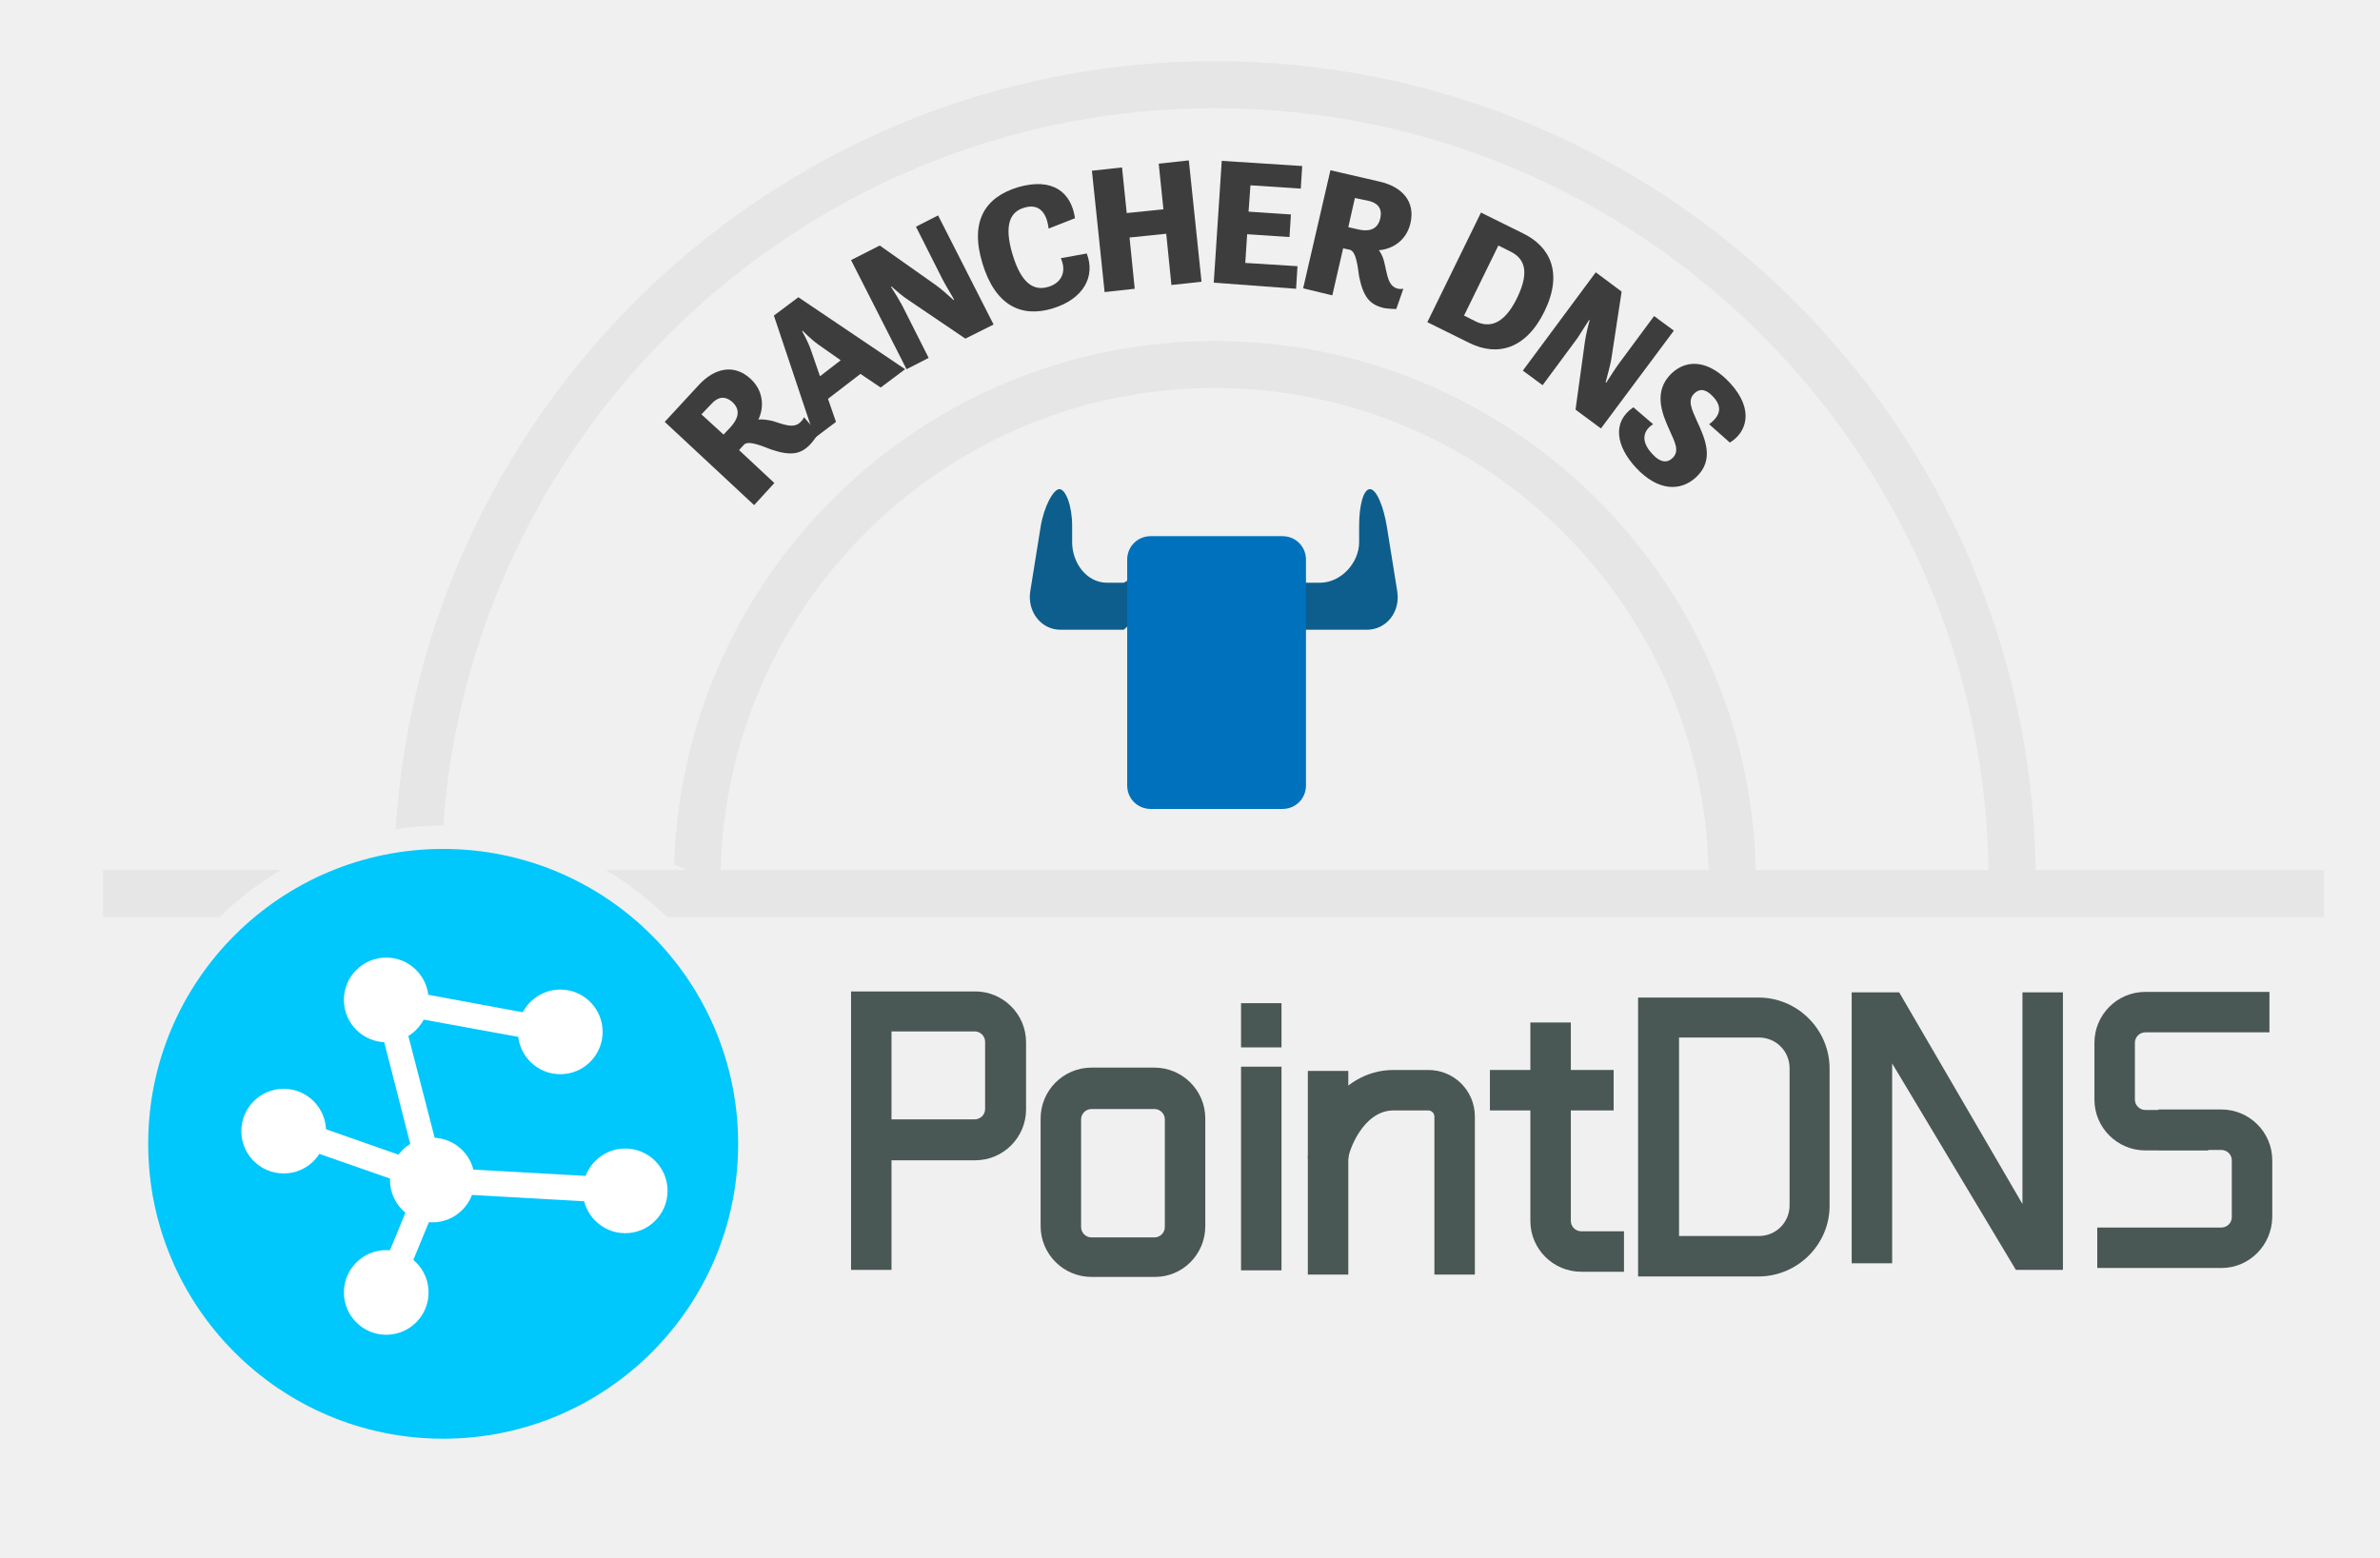
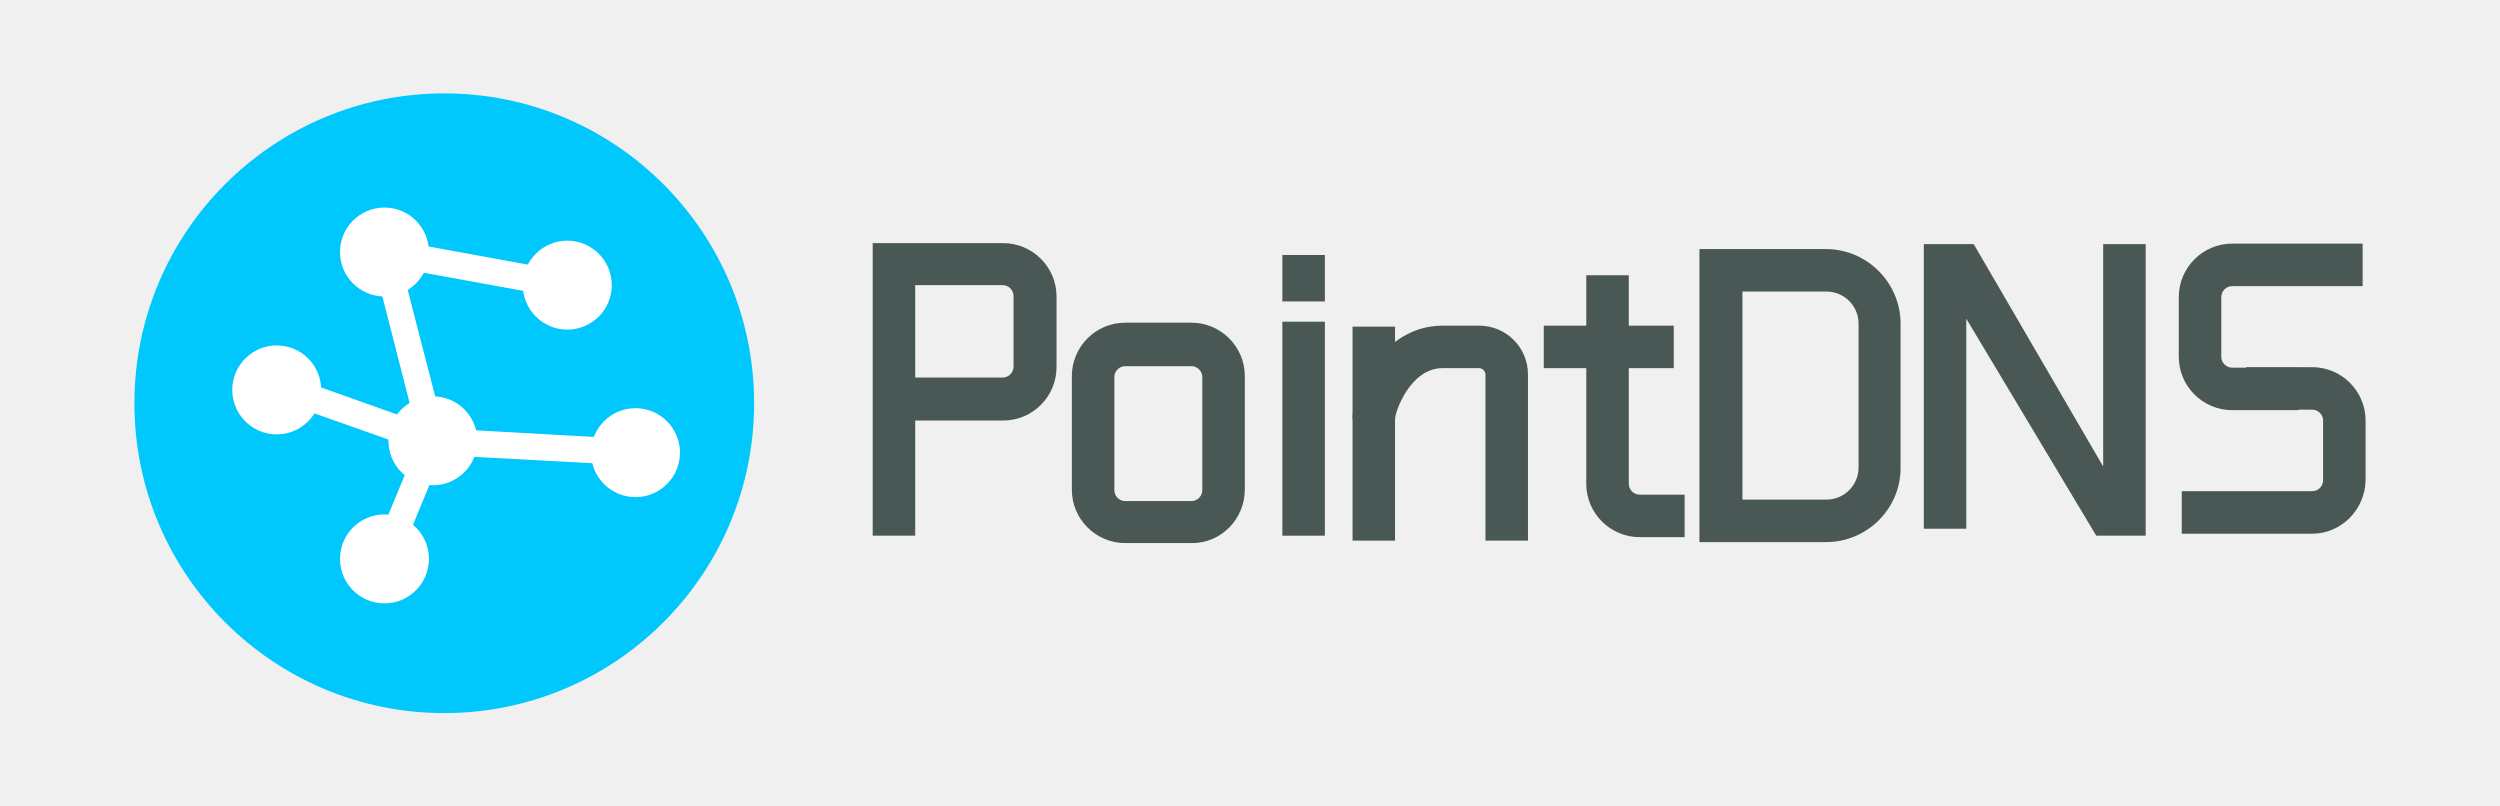
- <svg xmlns="http://www.w3.org/2000/svg" version="1.1" id="Layer_1" x="0px" y="0px" viewBox="-106 993.3 505.9 331.1" style="enable-background:new -106 993.3 505.9 331.1;" xml:space="preserve">
+ <svg xmlns="http://www.w3.org/2000/svg" version="1.1" id="Layer_1" x="0px" y="0px" viewBox="0 0 505.9 163.1" style="enable-background:new 0 0 505.9 163.1;" xml:space="preserve">
  <style type="text/css">
	.st0{fill:#00C7FC;}
- 	.st1{fill:#3D3D3D;}
- 	.st2{fill:#0D5E8C;}
- 	.st3{fill:#0071BC;}
- 	.st4{fill:#E6E6E6;}
- 	.st5{fill:#F7C94A;}
- 	.st6{fill:#313131;}
- 	.st7{fill:#414042;}
- 	.st8{fill-rule:evenodd;clip-rule:evenodd;fill:url(#SVGID_1_);}
- 	.st9{fill:#F68B1F;}
- 	.st10{fill-rule:evenodd;clip-rule:evenodd;fill:url(#SVGID_2_);}
- 	.st11{fill-rule:evenodd;clip-rule:evenodd;fill:#F68B1F;}
- 	.st12{fill:url(#SVGID_3_);}
- 	.st13{fill:url(#SVGID_4_);}
- 	.st14{fill:url(#SVGID_5_);}
- 	.st15{fill:url(#SVGID_6_);}
- 	.st16{fill-rule:evenodd;clip-rule:evenodd;fill:url(#SVGID_7_);}
- 	.st17{fill:#FFFFFF;}
- 	.st18{fill:none;stroke:#FFFFFF;stroke-width:10;stroke-miterlimit:10;}
- 	.st19{fill:none;stroke:#000000;stroke-width:4;stroke-miterlimit:10;}
- 	.st20{fill:none;stroke:#000000;stroke-width:4;stroke-linejoin:bevel;stroke-miterlimit:10;}
- 	.st21{fill:#495755;}
+ 	.st1{fill:#FFFFFF;}
+ 	.st2{fill:#495755;}
</style>
  <g>
-     <g>
-       <path class="st1" d="M35.3,1083l7.2-7.8c3.4-3.7,7.6-4.6,11.1-1.3c2.8,2.6,2.8,6.2,1.6,8.6c1-0.1,2,0.1,3,0.3    c2.3,0.7,4.6,1.8,6.1,0.1c0.4-0.4,0.6-0.9,0.6-0.9l3,3.5c0,0-0.7,1.2-1.5,2.1c-2.1,2.3-4.2,2.7-8.4,1.3c-1.9-0.7-5-2.1-5.9-1    l-1,1.1l7.5,7l-4.3,4.7L35.3,1083z M43.1,1081.4l4.7,4.3l1.6-1.7c1.2-1.4,2.3-3.3,0.3-5.2c-1.7-1.5-3.2-1-4.4,0.3L43.1,1081.4z" />
-       <path class="st1" d="M58.5,1060.4l5.2-3.9l22.7,15.3l-5.2,3.9l-4.3-2.9l-6.9,5.3l1.7,4.9l-4.5,3.4L58.5,1060.4z M68.3,1073.3    l4.4-3.4l-4.7-3.3c-1.6-1.1-3.4-3-3.4-3l-0.1,0.1c0,0,1.3,2.3,1.9,4.1L68.3,1073.3z" />
-       <path class="st1" d="M74.9,1048.6l6.1-3.1l11.9,8.4c1,0.7,2.6,2.1,3.8,3.2l0.1-0.1c-0.7-1.3-1.8-3-2.5-4.4l-5.6-11.1l4.7-2.4    l11.8,23.2l-6,3l-12.1-8.2c-1.1-0.7-2.5-1.9-3.6-2.9l-0.1,0.1c0.8,1.2,1.7,2.7,2.4,4l5.6,11.1l-4.7,2.4L74.9,1048.6z" />
-       <path class="st1" d="M102.8,1049.2c-2.7-9,0.7-14,7.6-16.1c7.3-2.1,11.3,1,12.1,6.6l-5.6,2.2c-0.5-4.1-2.6-5.3-5.3-4.4    c-2.7,0.8-4.3,3.4-2.4,9.8c2,6.8,4.9,7.8,7.6,7c2.5-0.7,4.1-2.9,2.7-6.1l5.5-1c1.9,4.9-0.7,9.7-7.3,11.7    C111,1060.9,105.5,1058.2,102.8,1049.2z" />
-       <path class="st1" d="M126.1,1029.6l6.4-0.7l1,9.7l7.8-0.8l-1-9.7l6.4-0.7l2.7,25.8l-6.4,0.7l-1.1-10.9l-7.8,0.8l1.1,10.9l-6.4,0.7    L126.1,1029.6z" />
-       <path class="st1" d="M153.7,1027.5l17.1,1.1l-0.3,4.8l-10.7-0.7l-0.4,5.6l9,0.6l-0.3,4.8l-9-0.6l-0.4,6.1l11.1,0.7l-0.3,4.8    l-17.5-1.3L153.7,1027.5z" />
-       <path class="st1" d="M176.8,1029.5l10.4,2.4c4.9,1.1,7.7,4.3,6.6,8.9c-0.9,3.8-4,5.5-6.7,5.7c0.6,0.8,1,1.8,1.2,2.8    c0.6,2.4,0.7,4.9,2.9,5.4c0.6,0.1,1.1,0,1.1,0l-1.5,4.3c0,0-1.4,0-2.6-0.2c-3-0.7-4.4-2.3-5.3-6.7c-0.3-2-0.6-5.4-2-5.7l-1.4-0.3    l-2.3,10l-6.2-1.5L176.8,1029.5z M182,1035.4l-1.4,6.2l2.2,0.5c1.8,0.4,4,0.3,4.6-2.4c0.5-2.2-0.7-3.3-2.5-3.7L182,1035.4z" />
-       <path class="st1" d="M208.8,1038.5l8.9,4.4c5.8,2.8,8.6,8.4,4.6,16.6c-3.9,8-10,9.7-16,6.7l-8.9-4.4L208.8,1038.5z M207.8,1061.7    c2.6,1.2,5.8,0.9,8.7-5.1c2.9-6,1.2-8.5-1.4-9.8l-2.6-1.3l-7.3,14.9L207.8,1061.7z" />
-       <path class="st1" d="M233.2,1051.2l5.5,4.1l-2.2,14.4c-0.2,1.2-0.8,3.3-1.2,4.9l0.1,0.1c0.8-1.2,1.9-3,2.8-4.2l7.4-10l4.2,3.1    l-15.5,20.8l-5.4-4l2-14.5c0.2-1.3,0.6-3.1,1-4.5l-0.1-0.1c-0.8,1.2-1.7,2.7-2.5,3.9l-7.4,10l-4.2-3.1L233.2,1051.2z" />
-       <path class="st1" d="M245.4,1083.5c-1.8,1.1-3,3.3-0.2,6.3c1.8,2,3.3,1.9,4.3,0.9c1.6-1.5,0.5-3.4-0.6-5.9    c-1.7-3.7-3.5-8.3,0.4-12.1c3.5-3.3,8.2-2.6,12.5,2.1c5.2,5.7,3.4,10.5-0.1,12.6l-4.4-3.9c2.4-1.8,2.9-3.7,0.8-5.9    c-1.4-1.5-2.7-1.8-3.9-0.7c-1.6,1.5-0.6,3.4,0.5,5.9c1.7,3.7,3.8,8.2-0.1,11.9c-3.4,3.2-8.2,3-12.8-1.9c-4.3-4.6-5.2-9.8-0.6-12.9    L245.4,1083.5z" />
-     </g>
+     <circle class="st0" cx="89.9" cy="81.6" r="62.7" />
+     <circle class="st1" cx="77.8" cy="51" r="9" />
+     <circle class="st1" cx="114.8" cy="57.7" r="9" />
+     <circle class="st1" cx="87.6" cy="89.2" r="9" />
+     <circle class="st1" cx="56" cy="78.9" r="9" />
+     <circle class="st1" cx="77.8" cy="113.1" r="9" />
+     <circle class="st1" cx="128.6" cy="91.6" r="9" />
+     <polygon class="st1" points="91.5,93.5 60.9,82.7 62.7,77.6 83.8,85.1 74.2,47.6 115.3,55.1 114.3,60.4 81.4,54.4  " />
+     <polygon class="st1" points="80.3,114.1 75.3,112.1 85.9,86.5 128.7,88.9 128.4,94.2 89.4,92.1  " />
+     <path class="st2" d="M241.2,109.9h-13.5c-5.9,0-10.8-4.8-10.8-10.8V76.1c0-5.9,4.8-10.8,10.8-10.8h13.4c5.9,0,10.8,4.8,10.8,10.8   v22.9C251.9,105.1,247.1,109.9,241.2,109.9z M227.7,74.1c-1.2,0-2.2,1-2.2,2.2v22.9c0,1.2,1,2.2,2.2,2.2h13.4c1.2,0,2.2-1,2.2-2.2   V76.3c0-1.2-1-2.2-2.2-2.2H227.7z" />
+     <path class="st2" d="M467.9,108h-26.4v-8.6h26.4c1.2,0,2.2-1,2.2-2.2V85.1c0-1.2-1-2.2-2.2-2.2h-13.4v-8.6h13.4   c5.9,0,10.8,4.8,10.8,10.8v12.1C478.6,103.1,473.8,108,467.9,108z" />
+     <path class="st2" d="M465.2,83h-13.5c-5.9,0-10.8-4.8-10.8-10.8V60.1c0-5.9,4.8-10.8,10.8-10.8h26.4v8.6h-26.4   c-1.2,0-2.2,1-2.2,2.2v12.1c0,1.2,1,2.2,2.2,2.2h13.4V83H465.2z" />
+     <path class="st2" d="M369.5,109.7h-25.6V50.4h25.6c8.3,0,15.1,6.8,15.1,15.1v29.2C384.6,103,377.8,109.7,369.5,109.7z M352.6,101.1   h17c3.6,0,6.5-2.9,6.5-6.5V65.5c0-3.6-2.9-6.5-6.5-6.5h-17V101.1z" />
+     <path class="st2" d="M340.9,108.7h-9.1c-5.9,0-10.8-4.8-10.8-10.8V55.7h8.6v42.2c0,1.2,1,2.2,2.2,2.2h9.1V108.7z" />
+     <path class="st2" d="M309.2,109.4h-8.6V75.8c0-0.7-0.6-1.3-1.3-1.3h-7.4c-6.5,0-9.6,8.8-9.6,10.3h-8.6c0-5.6,6.2-18.9,18.2-18.9   h7.4c5.5,0,9.9,4.4,9.9,9.9L309.2,109.4L309.2,109.4z" />
+     <path class="st2" d="M185.2,108.4h-8.6V49.2H203c5.9,0,10.8,4.8,10.8,10.8v14.3c0,5.9-4.8,10.8-10.8,10.8h-17.8V108.4z M185.2,76.4   h17.7c1.2,0,2.2-1,2.2-2.2V59.9c0-1.2-1-2.2-2.2-2.2h-17.7V76.4z" />
+     <rect x="259.5" y="65.1" class="st2" width="8.6" height="43.3" />
+     <rect x="273.7" y="66.1" class="st2" width="8.6" height="43.3" />
+     <rect x="259.5" y="51.6" class="st2" width="8.6" height="9.4" />
+     <rect x="312.4" y="65.9" class="st2" width="26.3" height="8.6" />
+     <polygon class="st2" points="424.2,108.4 397.9,64.5 397.9,107 389.3,107 389.3,49.4 399.4,49.4 425.6,94.4 425.6,49.4 434.2,49.4    434.2,108.4  " />
  </g>
-   <g>
-     <g>
-       <g>
-         <path class="st2" d="M191,1119l-2.2-13.7c-0.7-4.3-2.2-8-3.6-8s-2.3,3.5-2.3,7.8v3.5c0,4.4-3.9,8.6-8.3,8.6h-3.5     c-0.3,0-0.2-0.6-0.2-0.6v9.7c0,0,0,0.9,0.2,0.9h13.2C188.8,1127.3,191.7,1123.3,191,1119z" />
-       </g>
-     </g>
-     <g>
-       <path class="st2" d="M113,1119l2.2-13.7c0.7-4.3,2.7-8,4-8s2.7,3.5,2.7,7.8v3.5c0,4.4,3.1,8.6,7.4,8.6h3.5c0.3,0,1-0.6,1-0.6v9.7    c0,0-0.8,0.9-1,0.9h-13.2C115.3,1127.3,112.3,1123.3,113,1119z" />
-     </g>
-     <path class="st3" d="M171.6,1160.3c0,2.8-2.2,5-5,5h-28c-2.8,0-5-2.2-5-5v-48c0-2.8,2.2-5,5-5h28c2.8,0,5,2.2,5,5V1160.3z" />
-   </g>
-   <g>
-     <path class="st4" d="M326.7,1178.3c-1.3-95.1-79.1-172-174.5-172c-92.4,0-168.3,72.3-174.1,163.3c3.3-0.5,6.7-0.8,10.1-0.8   c6.2-85.1,77.4-152.5,164-152.5c89.9,0,163.1,72.4,164.5,162h-49.5c-1.3-62.3-52.4-112.5-115-112.5c-62.2,0-113,49.6-114.9,111.3   c0.9,0.4,1.8,0.8,2.7,1.2H22.8c4.7,2.8,9.1,6.2,13,10h17.8h11h323.4v-10H326.7z M64.5,1178.3H47.2c1.3-56.7,47.9-102.5,105-102.5   c57.1,0,103.6,45.8,105,102.5H64.5z" />
-     <path class="st4" d="M-46.3,1178.3h-8.4h-29.4v10h24.8C-55.4,1184.4-51,1181.1-46.3,1178.3z" />
-   </g>
-   <circle class="st0" cx="-11.8" cy="1236.5" r="62.7" />
-   <circle class="st17" cx="-23.9" cy="1205.9" r="9" />
-   <circle class="st17" cx="13.1" cy="1212.7" r="9" />
-   <circle class="st17" cx="-14.1" cy="1244.2" r="9" />
-   <circle class="st17" cx="-45.7" cy="1233.8" r="9" />
-   <circle class="st17" cx="-23.9" cy="1268.1" r="9" />
-   <circle class="st17" cx="26.9" cy="1246.5" r="9" />
-   <polygon class="st17" points="-10.2,1248.4 -40.8,1237.7 -39,1232.6 -17.9,1240 -27.5,1202.5 13.6,1210.1 12.6,1215.3 -20.3,1209.3   " />
-   <polygon class="st17" points="-21.4,1269.1 -26.4,1267.1 -15.8,1241.4 27,1243.8 26.7,1249.2 -12.3,1247 " />
-   <path class="st21" d="M139.5,1264.8H126c-5.9,0-10.8-4.8-10.8-10.8v-22.9c0-5.9,4.8-10.8,10.8-10.8h13.4c5.9,0,10.8,4.8,10.8,10.8  v22.9C150.2,1260,145.4,1264.8,139.5,1264.8z M126,1229.1c-1.2,0-2.2,1-2.2,2.2v22.9c0,1.2,1,2.2,2.2,2.2h13.4c1.2,0,2.2-1,2.2-2.2  v-22.9c0-1.2-1-2.2-2.2-2.2H126z" />
-   <path class="st21" d="M366.2,1262.9h-26.4v-8.6h26.4c1.2,0,2.2-1,2.2-2.2v-12.1c0-1.2-1-2.2-2.2-2.2h-13.4v-8.6h13.4  c5.9,0,10.8,4.8,10.8,10.8v12.1C376.9,1258.1,372.1,1262.9,366.2,1262.9z" />
-   <path class="st21" d="M363.5,1237.9H350c-5.9,0-10.8-4.8-10.8-10.8v-12.1c0-5.9,4.8-10.8,10.8-10.8h26.4v8.6H350  c-1.2,0-2.2,1-2.2,2.2v12.1c0,1.2,1,2.2,2.2,2.2h13.4V1237.9z" />
-   <path class="st21" d="M267.8,1264.7h-25.6v-59.3h25.6c8.3,0,15.1,6.8,15.1,15.1v29.2C282.9,1257.9,276.1,1264.7,267.8,1264.7z   M250.9,1256.1h17c3.6,0,6.5-2.9,6.5-6.5v-29.2c0-3.6-2.9-6.5-6.5-6.5h-17V1256.1z" />
-   <path class="st21" d="M239.2,1263.7h-9.1c-5.9,0-10.8-4.8-10.8-10.8v-42.2h8.6v42.2c0,1.2,1,2.2,2.2,2.2h9.1V1263.7z" />
-   <path class="st21" d="M207.5,1264.3h-8.6v-33.6c0-0.7-0.6-1.3-1.3-1.3h-7.4c-6.5,0-9.6,8.8-9.6,10.3l-8.6,0  c0-5.6,6.2-18.9,18.2-18.9h7.4c5.5,0,9.9,4.4,9.9,9.9V1264.3z" />
-   <path class="st21" d="M83.5,1263.3h-8.6v-59.2h26.4c5.9,0,10.8,4.8,10.8,10.8v14.3c0,5.9-4.8,10.8-10.8,10.8H83.5V1263.3z   M83.5,1231.3h17.7c1.2,0,2.2-1,2.2-2.2v-14.3c0-1.2-1-2.2-2.2-2.2H83.5V1231.3z" />
-   <rect x="157.8" y="1220.1" class="st21" width="8.6" height="43.3" />
-   <rect x="172" y="1221" class="st21" width="8.6" height="43.3" />
-   <rect x="157.8" y="1206.6" class="st21" width="8.6" height="9.4" />
-   <rect x="210.7" y="1220.8" class="st21" width="26.3" height="8.6" />
-   <polygon class="st21" points="322.5,1263.3 296.2,1219.4 296.2,1261.9 287.6,1261.9 287.6,1204.3 297.7,1204.3 323.9,1249.3   323.9,1204.3 332.5,1204.3 332.5,1263.3 " />
</svg>
